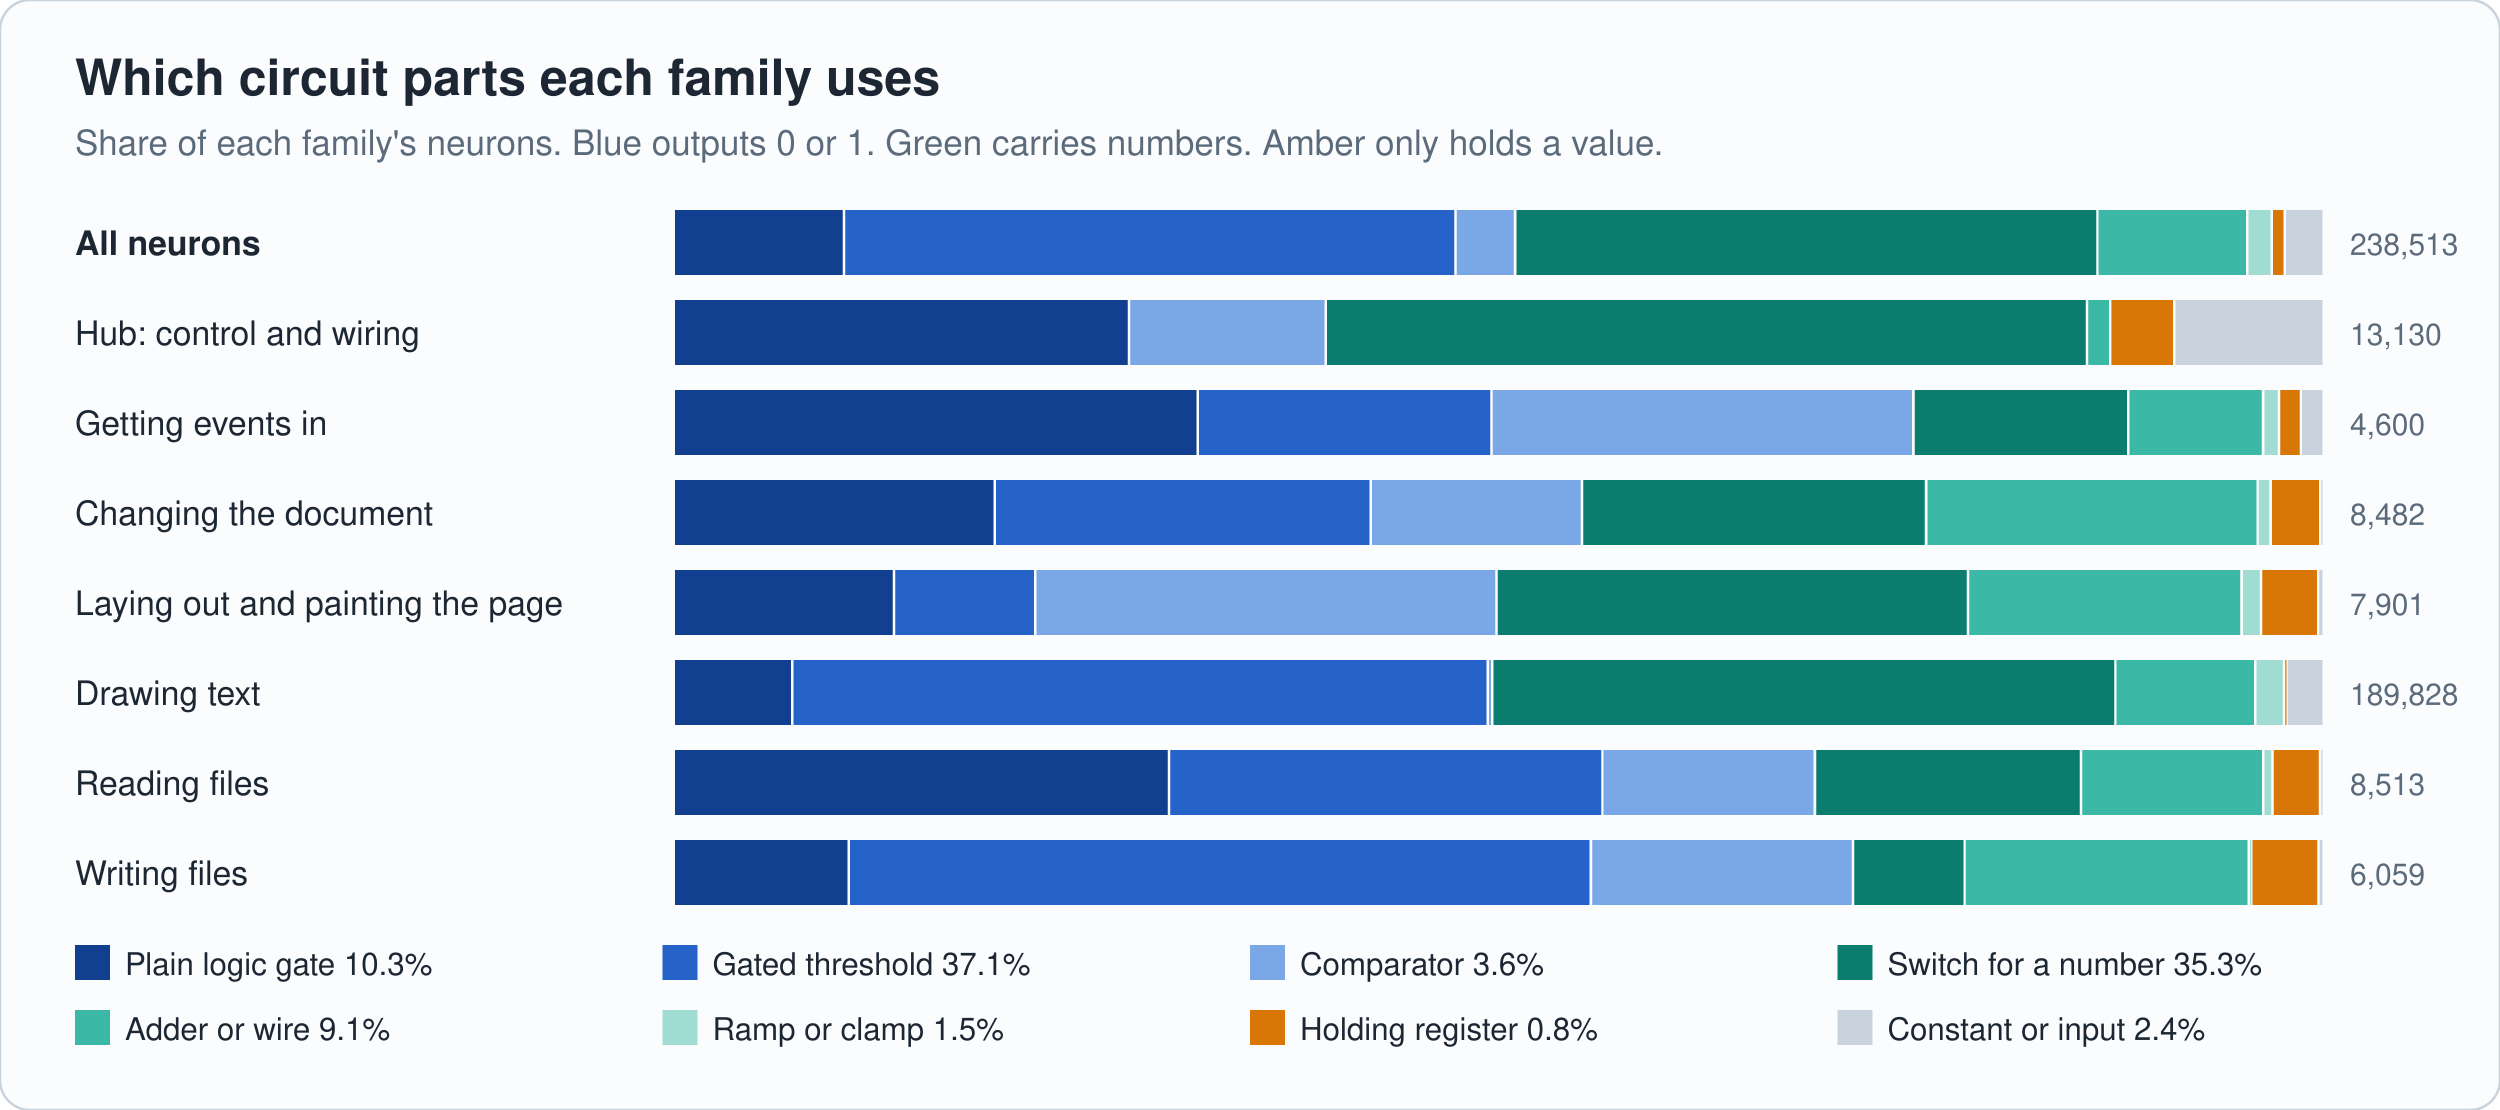
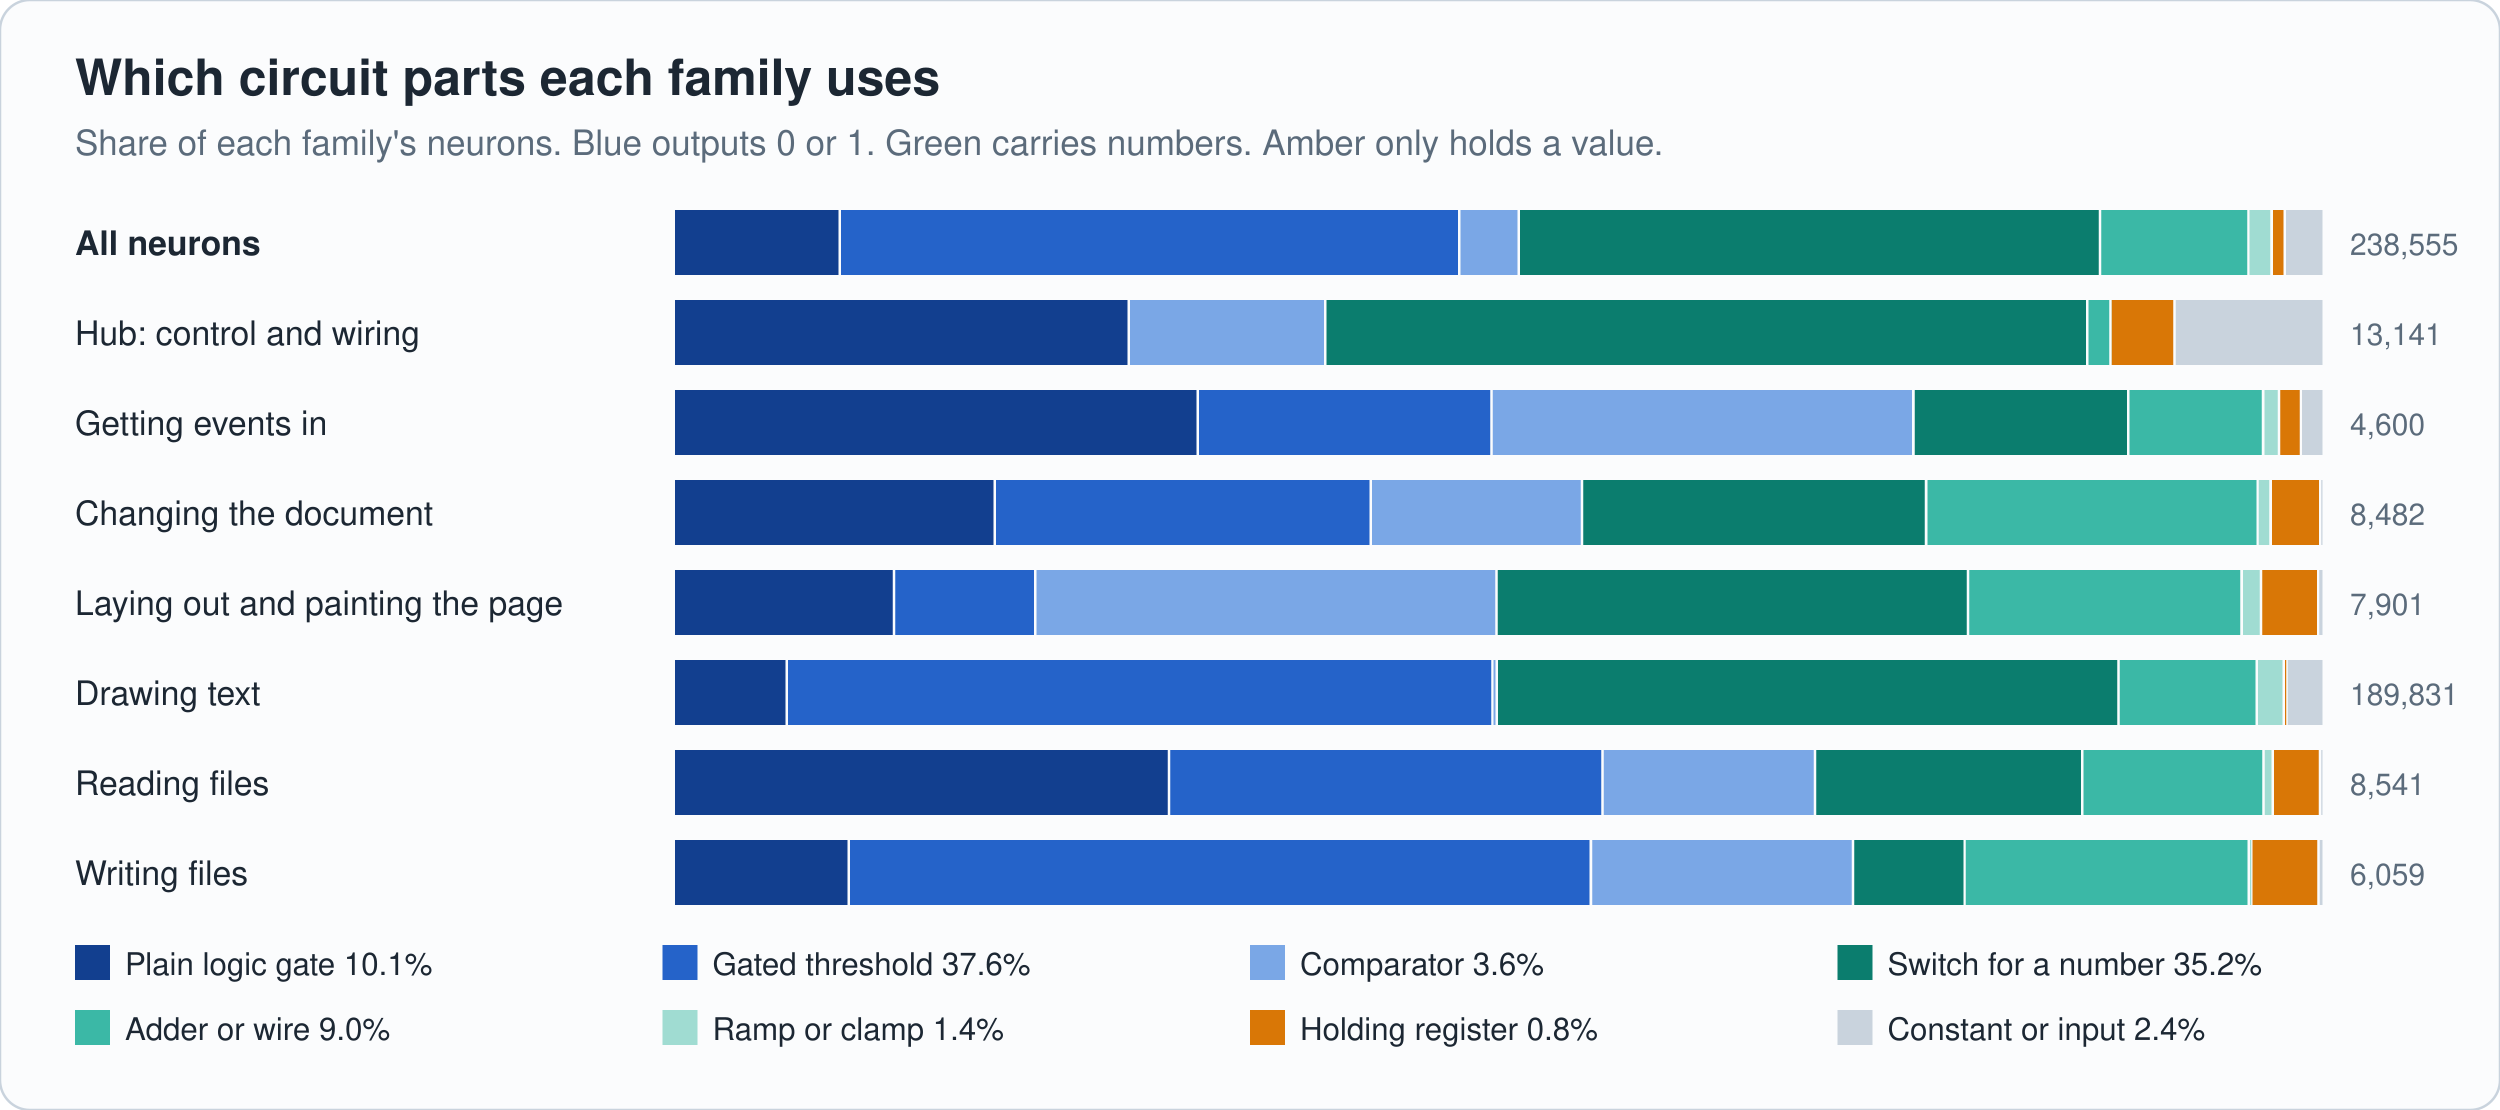
<svg xmlns="http://www.w3.org/2000/svg" viewBox="0 0 1000 444" width="1000" height="444" role="img" aria-label="Mix of circuit parts per family" font-family="-apple-system,'Segoe UI',Helvetica,Arial,sans-serif">
  <rect width="1000" height="444" rx="12" fill="#fbfcfd" stroke="#c9d3dd" />
  <text x="30" y="38" font-size="20" fill="#1c2733" text-anchor="start" font-weight="700">Which circuit parts each family uses</text>
  <text x="30" y="62" font-size="14" fill="#5b6b7b" text-anchor="start" font-weight="400">Share of each family's neurons. Blue outputs 0 or 1. Green carries numbers. Amber only holds a value.</text>
  <text x="30" y="102" font-size="13.5" fill="#1c2733" text-anchor="start" font-weight="700">All neurons</text>
-   <rect x="270.0" y="84" width="67.1" height="26" fill="#123f8f" />
-   <rect x="338.1" y="84" width="243.6" height="26" fill="#2563c9" />
-   <rect x="582.7" y="84" width="22.8" height="26" fill="#7aa7e6" />
-   <rect x="606.6" y="84" width="231.9" height="26" fill="#0b7d6e" />
-   <rect x="839.4" y="84" width="59.0" height="26" fill="#3bb8a6" />
-   <rect x="899.4" y="84" width="8.8" height="26" fill="#a0dcd2" />
+   <rect x="270.0" y="84" width="65.4" height="26" fill="#123f8f" />
+   <rect x="336.4" y="84" width="246.8" height="26" fill="#2563c9" />
+   <rect x="584.2" y="84" width="22.8" height="26" fill="#7aa7e6" />
+   <rect x="608.0" y="84" width="231.5" height="26" fill="#0b7d6e" />
+   <rect x="840.5" y="84" width="58.4" height="26" fill="#3bb8a6" />
+   <rect x="899.8" y="84" width="8.3" height="26" fill="#a0dcd2" />
  <rect x="909.2" y="84" width="4.2" height="26" fill="#d97706" />
  <rect x="914.4" y="84" width="14.6" height="26" fill="#c9d3dd" />
-   <text x="940" y="102" font-size="12" fill="#5b6b7b" text-anchor="start" font-weight="400">238,513</text>
+   <text x="940" y="102" font-size="12" fill="#5b6b7b" text-anchor="start" font-weight="400">238,555</text>
  <text x="30" y="138" font-size="13.5" fill="#1c2733" text-anchor="start" font-weight="400">Hub: control and wiring</text>
-   <rect x="270.0" y="120" width="181.1" height="26" fill="#123f8f" />
-   <rect x="452.1" y="120" width="77.7" height="26" fill="#7aa7e6" />
-   <rect x="530.8" y="120" width="303.5" height="26" fill="#0b7d6e" />
-   <rect x="835.3" y="120" width="8.3" height="26" fill="#3bb8a6" />
-   <rect x="844.6" y="120" width="0.5" height="26" fill="#a0dcd2" />
-   <rect x="844.6" y="120" width="24.6" height="26" fill="#d97706" />
-   <rect x="870.2" y="120" width="58.8" height="26" fill="#c9d3dd" />
-   <text x="940" y="138" font-size="12" fill="#5b6b7b" text-anchor="start" font-weight="400">13,130</text>
+   <rect x="270.0" y="120" width="181.0" height="26" fill="#123f8f" />
+   <rect x="452.0" y="120" width="77.6" height="26" fill="#7aa7e6" />
+   <rect x="530.6" y="120" width="303.8" height="26" fill="#0b7d6e" />
+   <rect x="835.4" y="120" width="8.3" height="26" fill="#3bb8a6" />
+   <rect x="844.7" y="120" width="0.5" height="26" fill="#a0dcd2" />
+   <rect x="844.7" y="120" width="24.6" height="26" fill="#d97706" />
+   <rect x="870.3" y="120" width="58.7" height="26" fill="#c9d3dd" />
+   <text x="940" y="138" font-size="12" fill="#5b6b7b" text-anchor="start" font-weight="400">13,141</text>
  <text x="30" y="174" font-size="13.5" fill="#1c2733" text-anchor="start" font-weight="400">Getting events in</text>
  <rect x="270.0" y="156" width="208.6" height="26" fill="#123f8f" />
  <rect x="479.6" y="156" width="116.5" height="26" fill="#2563c9" />
  <rect x="597.1" y="156" width="167.7" height="26" fill="#7aa7e6" />
  <rect x="765.9" y="156" width="84.9" height="26" fill="#0b7d6e" />
  <rect x="851.8" y="156" width="52.9" height="26" fill="#3bb8a6" />
  <rect x="905.8" y="156" width="5.3" height="26" fill="#a0dcd2" />
  <rect x="912.1" y="156" width="7.8" height="26" fill="#d97706" />
  <rect x="920.8" y="156" width="8.2" height="26" fill="#c9d3dd" />
  <text x="940" y="174" font-size="12" fill="#5b6b7b" text-anchor="start" font-weight="400">4,600</text>
  <text x="30" y="210" font-size="13.5" fill="#1c2733" text-anchor="start" font-weight="400">Changing the document</text>
  <rect x="270.0" y="192" width="127.4" height="26" fill="#123f8f" />
  <rect x="398.4" y="192" width="149.4" height="26" fill="#2563c9" />
  <rect x="548.8" y="192" width="83.5" height="26" fill="#7aa7e6" />
  <rect x="633.3" y="192" width="136.6" height="26" fill="#0b7d6e" />
  <rect x="771.0" y="192" width="131.6" height="26" fill="#3bb8a6" />
  <rect x="903.5" y="192" width="4.2" height="26" fill="#a0dcd2" />
  <rect x="908.8" y="192" width="18.8" height="26" fill="#d97706" />
  <rect x="928.5" y="192" width="0.5" height="26" fill="#c9d3dd" />
  <text x="940" y="210" font-size="12" fill="#5b6b7b" text-anchor="start" font-weight="400">8,482</text>
  <text x="30" y="246" font-size="13.5" fill="#1c2733" text-anchor="start" font-weight="400">Laying out and painting the page</text>
  <rect x="270.0" y="228" width="87.1" height="26" fill="#123f8f" />
  <rect x="358.1" y="228" width="55.5" height="26" fill="#2563c9" />
  <rect x="414.6" y="228" width="183.5" height="26" fill="#7aa7e6" />
  <rect x="599.1" y="228" width="187.6" height="26" fill="#0b7d6e" />
  <rect x="787.7" y="228" width="108.4" height="26" fill="#3bb8a6" />
  <rect x="897.2" y="228" width="6.7" height="26" fill="#a0dcd2" />
  <rect x="904.9" y="228" width="21.9" height="26" fill="#d97706" />
  <rect x="927.7" y="228" width="1.3" height="26" fill="#c9d3dd" />
  <text x="940" y="246" font-size="12" fill="#5b6b7b" text-anchor="start" font-weight="400">7,901</text>
  <text x="30" y="282" font-size="13.5" fill="#1c2733" text-anchor="start" font-weight="400">Drawing text</text>
-   <rect x="270.0" y="264" width="46.4" height="26" fill="#123f8f" />
-   <rect x="317.4" y="264" width="277.2" height="26" fill="#2563c9" />
-   <rect x="595.6" y="264" width="0.8" height="26" fill="#7aa7e6" />
-   <rect x="597.4" y="264" width="248.3" height="26" fill="#0b7d6e" />
-   <rect x="846.6" y="264" width="55.0" height="26" fill="#3bb8a6" />
-   <rect x="902.6" y="264" width="10.5" height="26" fill="#a0dcd2" />
-   <rect x="914.1" y="264" width="0.5" height="26" fill="#d97706" />
+   <rect x="270.0" y="264" width="44.2" height="26" fill="#123f8f" />
+   <rect x="315.2" y="264" width="281.3" height="26" fill="#2563c9" />
+   <rect x="597.4" y="264" width="0.8" height="26" fill="#7aa7e6" />
+   <rect x="599.2" y="264" width="247.7" height="26" fill="#0b7d6e" />
+   <rect x="847.9" y="264" width="54.3" height="26" fill="#3bb8a6" />
+   <rect x="903.2" y="264" width="9.8" height="26" fill="#a0dcd2" />
+   <rect x="914.0" y="264" width="0.5" height="26" fill="#d97706" />
  <rect x="915.1" y="264" width="13.9" height="26" fill="#c9d3dd" />
-   <text x="940" y="282" font-size="12" fill="#5b6b7b" text-anchor="start" font-weight="400">189,828</text>
+   <text x="940" y="282" font-size="12" fill="#5b6b7b" text-anchor="start" font-weight="400">189,831</text>
  <text x="30" y="318" font-size="13.5" fill="#1c2733" text-anchor="start" font-weight="400">Reading files</text>
  <rect x="270.0" y="300" width="197.1" height="26" fill="#123f8f" />
  <rect x="468.1" y="300" width="172.4" height="26" fill="#2563c9" />
-   <rect x="641.4" y="300" width="84.0" height="26" fill="#7aa7e6" />
-   <rect x="726.5" y="300" width="105.4" height="26" fill="#0b7d6e" />
-   <rect x="832.9" y="300" width="71.9" height="26" fill="#3bb8a6" />
-   <rect x="905.8" y="300" width="2.7" height="26" fill="#a0dcd2" />
-   <rect x="909.5" y="300" width="18.0" height="26" fill="#d97706" />
+   <rect x="641.5" y="300" width="84.0" height="26" fill="#7aa7e6" />
+   <rect x="726.5" y="300" width="105.9" height="26" fill="#0b7d6e" />
+   <rect x="833.4" y="300" width="71.5" height="26" fill="#3bb8a6" />
+   <rect x="905.9" y="300" width="2.7" height="26" fill="#a0dcd2" />
+   <rect x="909.6" y="300" width="17.9" height="26" fill="#d97706" />
  <rect x="928.5" y="300" width="0.5" height="26" fill="#c9d3dd" />
-   <text x="940" y="318" font-size="12" fill="#5b6b7b" text-anchor="start" font-weight="400">8,513</text>
+   <text x="940" y="318" font-size="12" fill="#5b6b7b" text-anchor="start" font-weight="400">8,541</text>
  <text x="30" y="354" font-size="13.5" fill="#1c2733" text-anchor="start" font-weight="400">Writing files</text>
  <rect x="270.0" y="336" width="69.0" height="26" fill="#123f8f" />
  <rect x="340.0" y="336" width="295.8" height="26" fill="#2563c9" />
  <rect x="636.9" y="336" width="103.8" height="26" fill="#7aa7e6" />
  <rect x="741.7" y="336" width="43.7" height="26" fill="#0b7d6e" />
  <rect x="786.3" y="336" width="112.7" height="26" fill="#3bb8a6" />
  <rect x="900.0" y="336" width="0.5" height="26" fill="#a0dcd2" />
  <rect x="901.0" y="336" width="25.9" height="26" fill="#d97706" />
  <rect x="927.9" y="336" width="1.1" height="26" fill="#c9d3dd" />
  <text x="940" y="354" font-size="12" fill="#5b6b7b" text-anchor="start" font-weight="400">6,059</text>
  <rect x="30" y="378" width="14" height="14" fill="#123f8f" />
-   <text x="50" y="390" font-size="12.5" fill="#1c2733" text-anchor="start" font-weight="400">Plain logic gate 10.3%</text>
+   <text x="50" y="390" font-size="12.5" fill="#1c2733" text-anchor="start" font-weight="400">Plain logic gate 10.1%</text>
  <rect x="265" y="378" width="14" height="14" fill="#2563c9" />
-   <text x="285" y="390" font-size="12.5" fill="#1c2733" text-anchor="start" font-weight="400">Gated threshold 37.1%</text>
+   <text x="285" y="390" font-size="12.5" fill="#1c2733" text-anchor="start" font-weight="400">Gated threshold 37.6%</text>
  <rect x="500" y="378" width="14" height="14" fill="#7aa7e6" />
  <text x="520" y="390" font-size="12.5" fill="#1c2733" text-anchor="start" font-weight="400">Comparator 3.6%</text>
  <rect x="735" y="378" width="14" height="14" fill="#0b7d6e" />
-   <text x="755" y="390" font-size="12.5" fill="#1c2733" text-anchor="start" font-weight="400">Switch for a number 35.3%</text>
+   <text x="755" y="390" font-size="12.5" fill="#1c2733" text-anchor="start" font-weight="400">Switch for a number 35.2%</text>
  <rect x="30" y="404" width="14" height="14" fill="#3bb8a6" />
-   <text x="50" y="416" font-size="12.5" fill="#1c2733" text-anchor="start" font-weight="400">Adder or wire 9.1%</text>
+   <text x="50" y="416" font-size="12.5" fill="#1c2733" text-anchor="start" font-weight="400">Adder or wire 9.0%</text>
  <rect x="265" y="404" width="14" height="14" fill="#a0dcd2" />
-   <text x="285" y="416" font-size="12.5" fill="#1c2733" text-anchor="start" font-weight="400">Ramp or clamp 1.5%</text>
+   <text x="285" y="416" font-size="12.5" fill="#1c2733" text-anchor="start" font-weight="400">Ramp or clamp 1.4%</text>
  <rect x="500" y="404" width="14" height="14" fill="#d97706" />
  <text x="520" y="416" font-size="12.5" fill="#1c2733" text-anchor="start" font-weight="400">Holding register 0.8%</text>
  <rect x="735" y="404" width="14" height="14" fill="#c9d3dd" />
  <text x="755" y="416" font-size="12.5" fill="#1c2733" text-anchor="start" font-weight="400">Constant or input 2.4%</text>
</svg>
